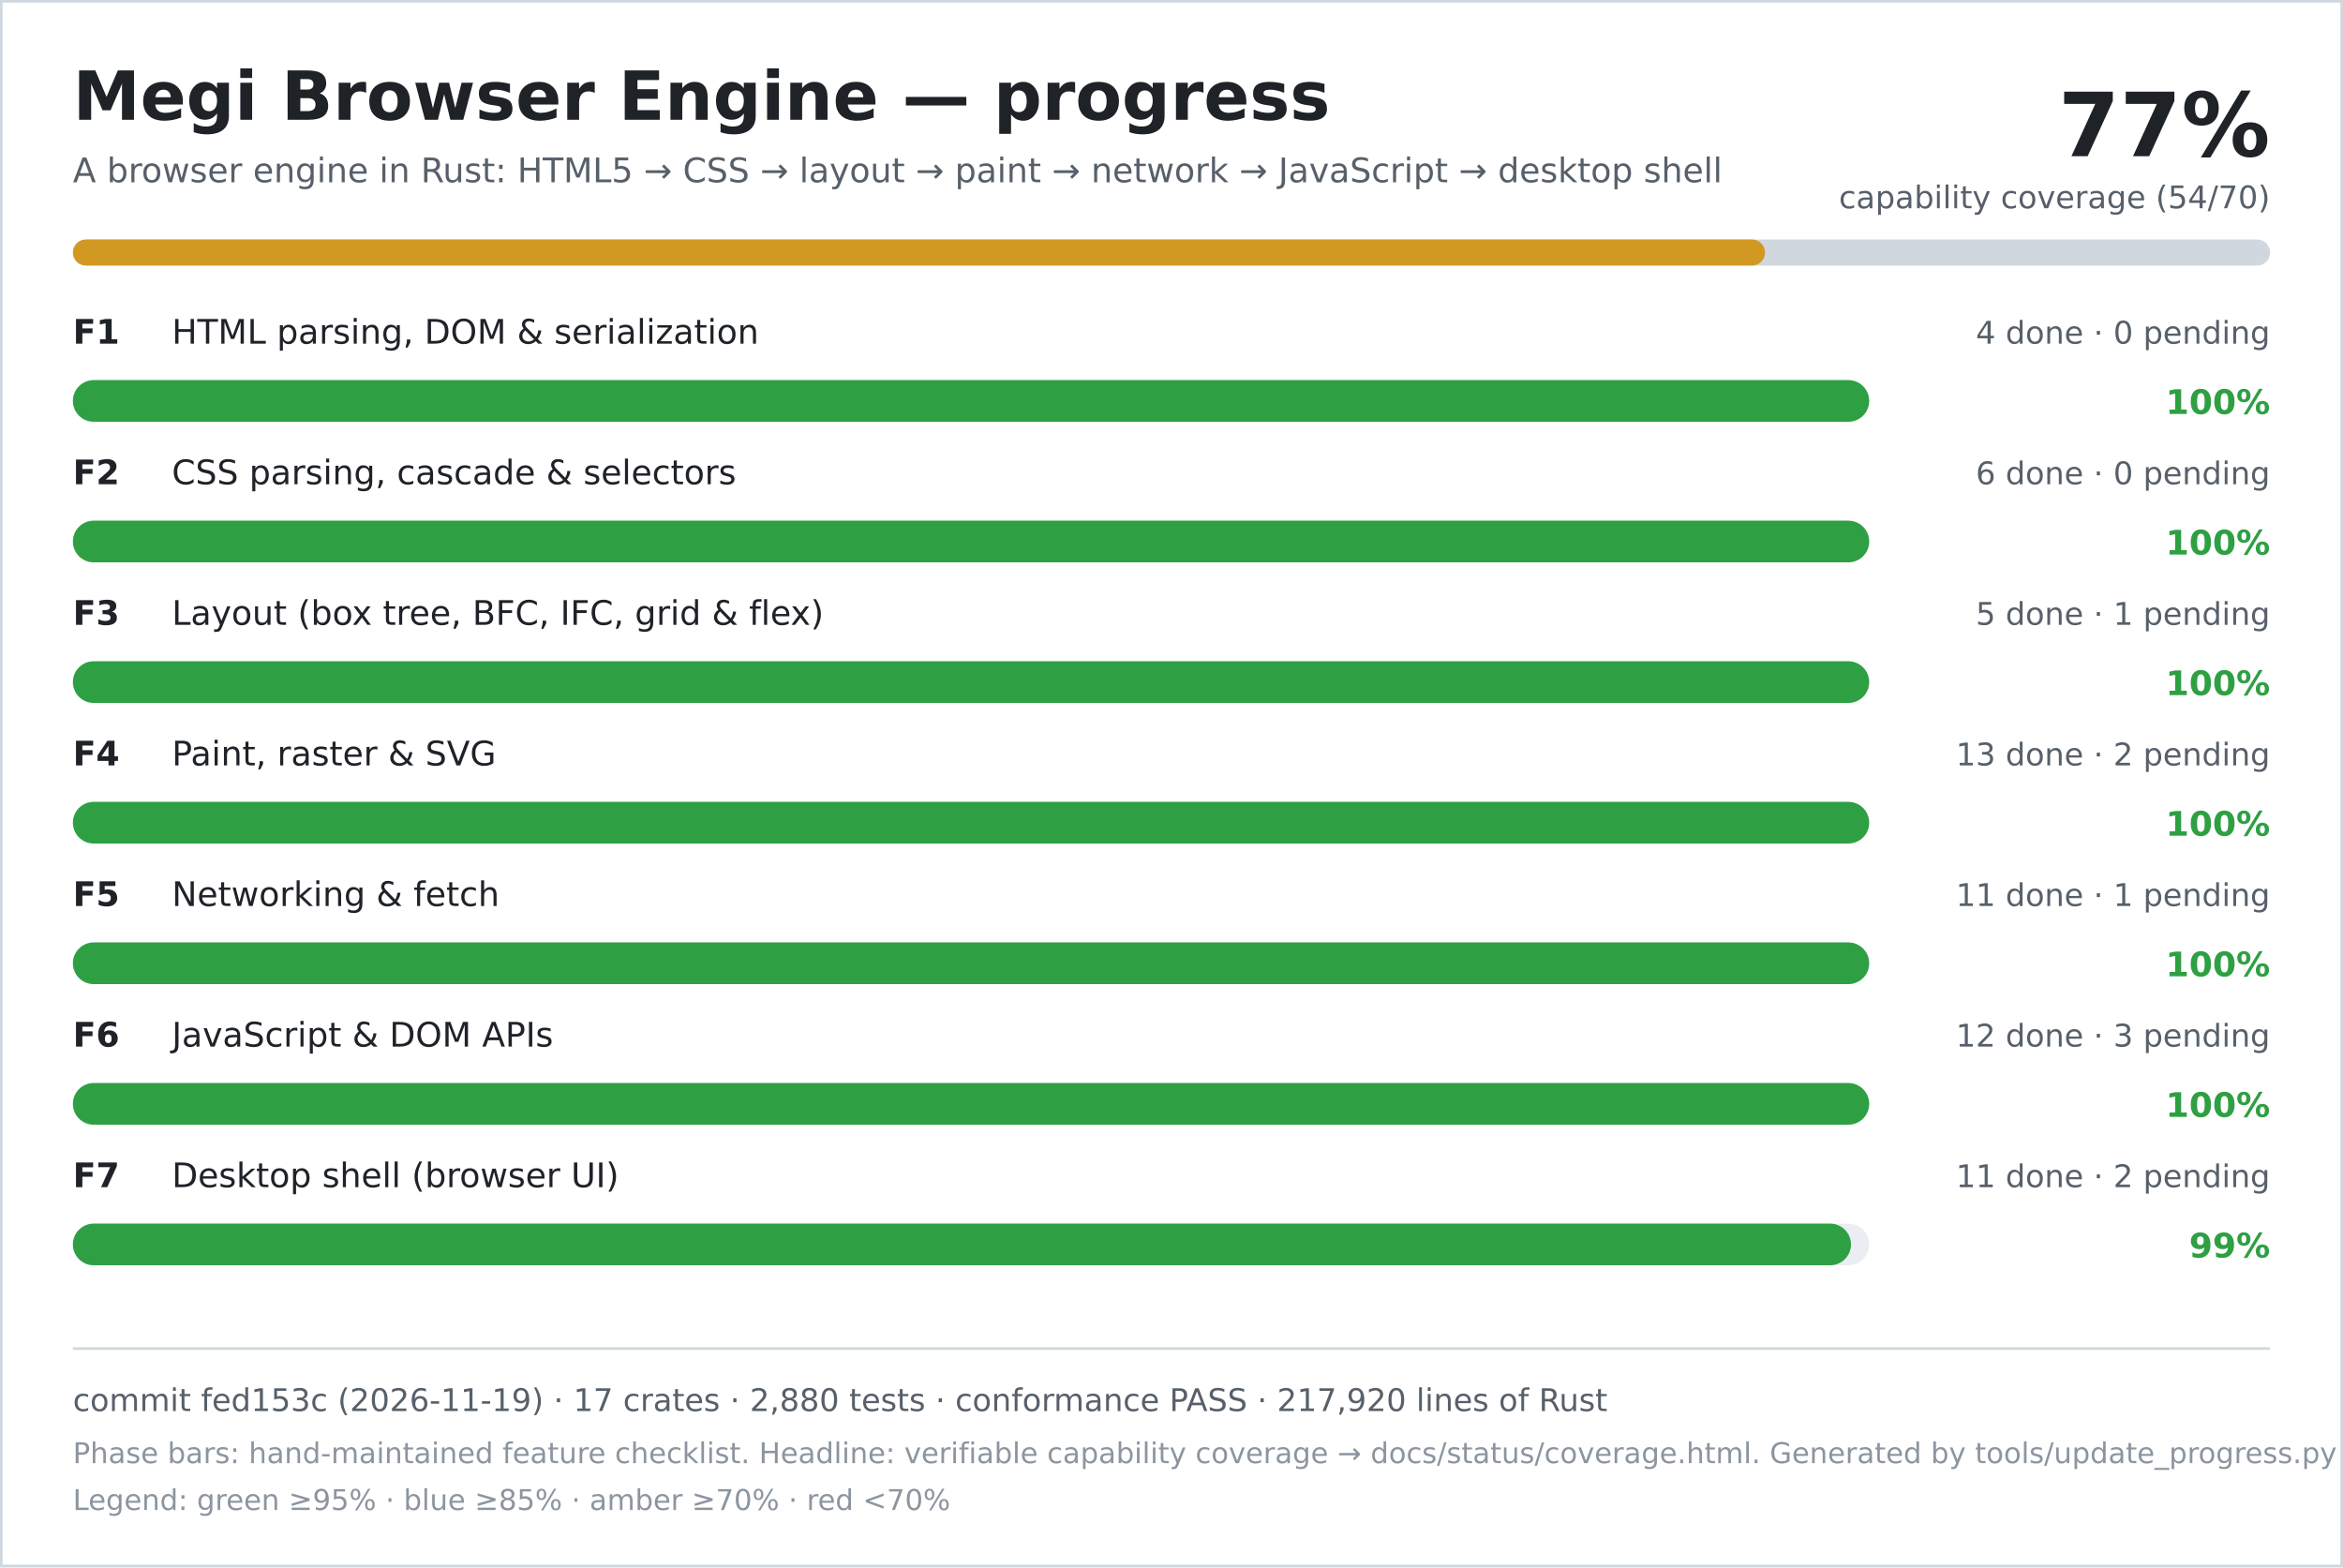
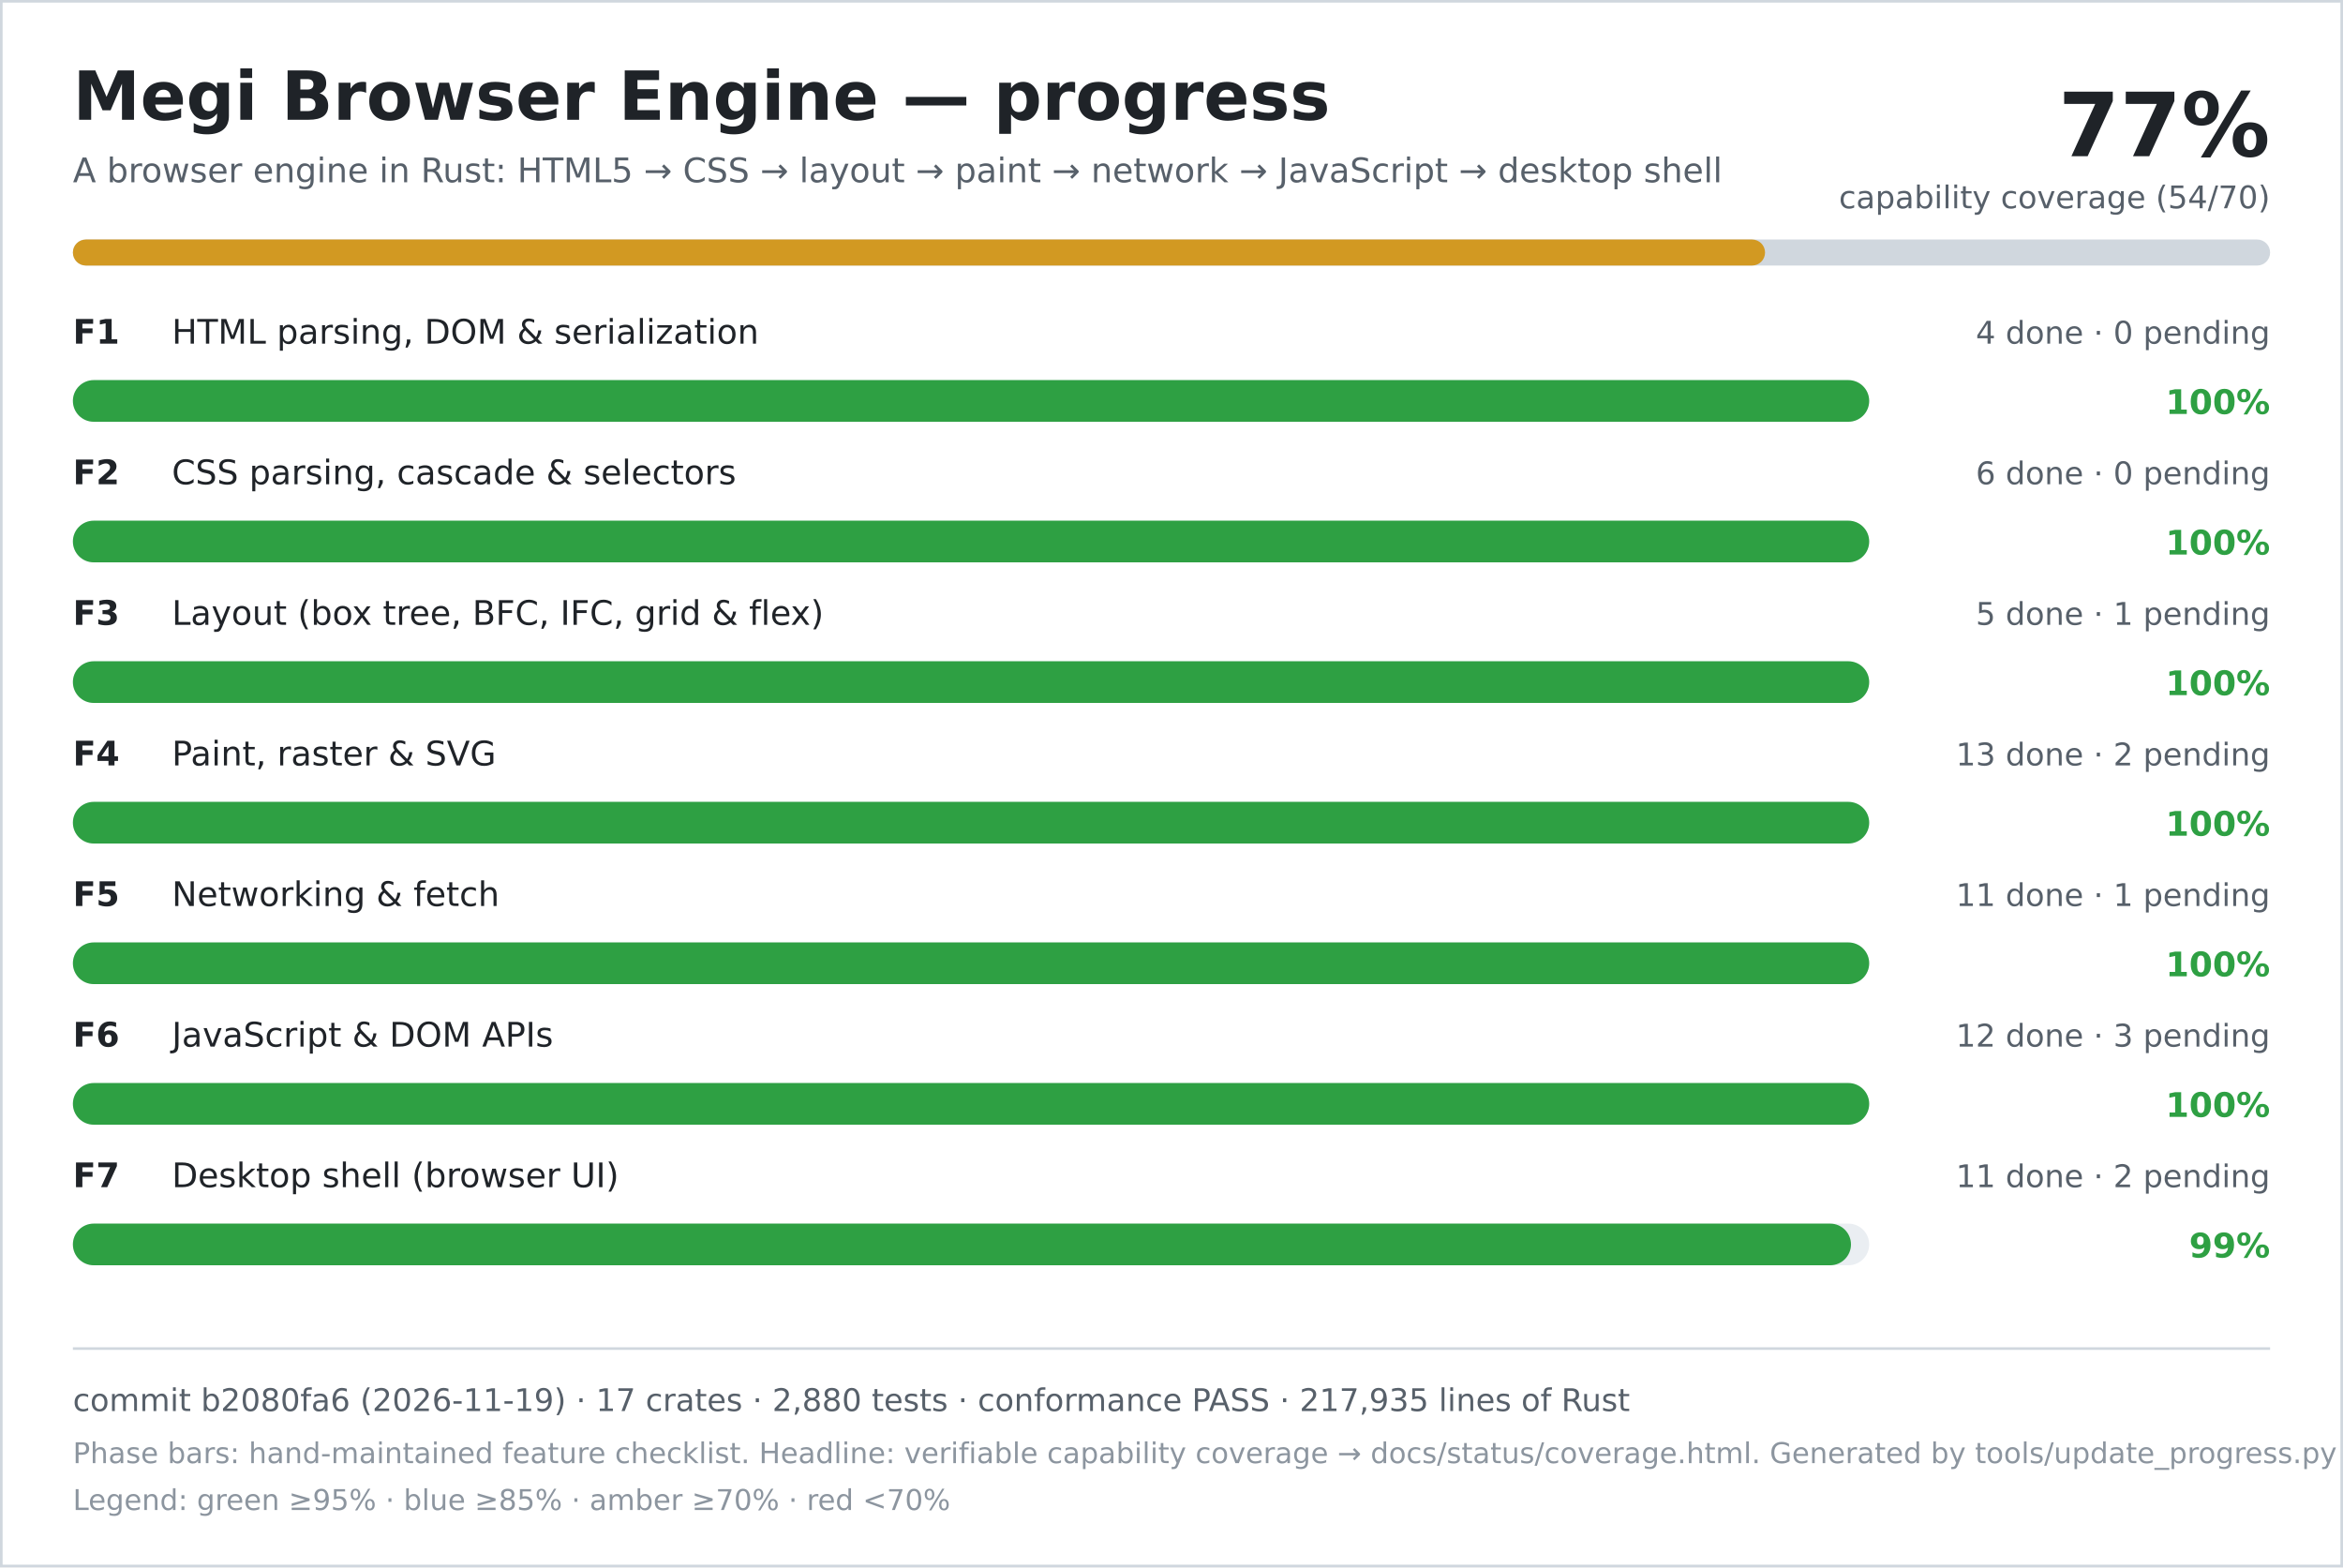
<svg xmlns="http://www.w3.org/2000/svg" width="900" height="602" viewBox="0 0 900 602" role="img" aria-labelledby="title desc">
  <rect width="900" height="602" fill="#ffffff" />
  <rect x="0.5" y="0.5" width="899" height="601" fill="none" stroke="#d0d7de" />
  <text x="28" y="46" font-family="DejaVu Sans, Verdana, sans-serif" font-size="26" font-weight="700" fill="#1f2328">Megi Browser Engine — progress</text>
  <text x="28" y="70" font-family="DejaVu Sans, Verdana, sans-serif" font-size="13" fill="#57606a">A browser engine in Rust: HTML5 → CSS → layout → paint → network → JavaScript → desktop shell</text>
  <text x="872" y="60" text-anchor="end" font-family="DejaVu Sans, Verdana, sans-serif" font-size="34" font-weight="700" fill="#1f2328">77%</text>
  <text x="872" y="80" text-anchor="end" font-family="DejaVu Sans, Verdana, sans-serif" font-size="12" fill="#57606a">capability coverage (54/70)</text>
  <rect x="28" y="92" width="844" height="10" rx="5" fill="#d0d7de" />
  <rect x="28" y="92" width="650" height="10" rx="5" fill="#d29922" />
  <text x="28" y="132" font-family="DejaVu Sans, Verdana, sans-serif" font-size="13" font-weight="700" fill="#1f2328">F1</text>
  <text x="66" y="132" font-family="DejaVu Sans, Verdana, sans-serif" font-size="13" fill="#1f2328">HTML parsing, DOM &amp; serialization</text>
  <text x="872" y="132" text-anchor="end" font-family="DejaVu Sans, Verdana, sans-serif" font-size="12" fill="#57606a">4 done · 0 pending</text>
  <rect x="28" y="146" width="690" height="16" rx="8" fill="#eaeef2" />
  <rect x="28" y="146" width="690" height="16" rx="8" fill="#2ea043" />
  <text x="872" y="159" text-anchor="end" font-family="DejaVu Sans, Verdana, sans-serif" font-size="13" font-weight="700" fill="#2ea043">100%</text>
  <text x="28" y="186" font-family="DejaVu Sans, Verdana, sans-serif" font-size="13" font-weight="700" fill="#1f2328">F2</text>
  <text x="66" y="186" font-family="DejaVu Sans, Verdana, sans-serif" font-size="13" fill="#1f2328">CSS parsing, cascade &amp; selectors</text>
  <text x="872" y="186" text-anchor="end" font-family="DejaVu Sans, Verdana, sans-serif" font-size="12" fill="#57606a">6 done · 0 pending</text>
  <rect x="28" y="200" width="690" height="16" rx="8" fill="#eaeef2" />
  <rect x="28" y="200" width="690" height="16" rx="8" fill="#2ea043" />
  <text x="872" y="213" text-anchor="end" font-family="DejaVu Sans, Verdana, sans-serif" font-size="13" font-weight="700" fill="#2ea043">100%</text>
  <text x="28" y="240" font-family="DejaVu Sans, Verdana, sans-serif" font-size="13" font-weight="700" fill="#1f2328">F3</text>
  <text x="66" y="240" font-family="DejaVu Sans, Verdana, sans-serif" font-size="13" fill="#1f2328">Layout (box tree, BFC, IFC, grid &amp; flex)</text>
  <text x="872" y="240" text-anchor="end" font-family="DejaVu Sans, Verdana, sans-serif" font-size="12" fill="#57606a">5 done · 1 pending</text>
  <rect x="28" y="254" width="690" height="16" rx="8" fill="#eaeef2" />
  <rect x="28" y="254" width="690" height="16" rx="8" fill="#2ea043" />
  <text x="872" y="267" text-anchor="end" font-family="DejaVu Sans, Verdana, sans-serif" font-size="13" font-weight="700" fill="#2ea043">100%</text>
  <text x="28" y="294" font-family="DejaVu Sans, Verdana, sans-serif" font-size="13" font-weight="700" fill="#1f2328">F4</text>
  <text x="66" y="294" font-family="DejaVu Sans, Verdana, sans-serif" font-size="13" fill="#1f2328">Paint, raster &amp; SVG</text>
  <text x="872" y="294" text-anchor="end" font-family="DejaVu Sans, Verdana, sans-serif" font-size="12" fill="#57606a">13 done · 2 pending</text>
  <rect x="28" y="308" width="690" height="16" rx="8" fill="#eaeef2" />
  <rect x="28" y="308" width="690" height="16" rx="8" fill="#2ea043" />
  <text x="872" y="321" text-anchor="end" font-family="DejaVu Sans, Verdana, sans-serif" font-size="13" font-weight="700" fill="#2ea043">100%</text>
  <text x="28" y="348" font-family="DejaVu Sans, Verdana, sans-serif" font-size="13" font-weight="700" fill="#1f2328">F5</text>
  <text x="66" y="348" font-family="DejaVu Sans, Verdana, sans-serif" font-size="13" fill="#1f2328">Networking &amp; fetch</text>
  <text x="872" y="348" text-anchor="end" font-family="DejaVu Sans, Verdana, sans-serif" font-size="12" fill="#57606a">11 done · 1 pending</text>
  <rect x="28" y="362" width="690" height="16" rx="8" fill="#eaeef2" />
  <rect x="28" y="362" width="690" height="16" rx="8" fill="#2ea043" />
  <text x="872" y="375" text-anchor="end" font-family="DejaVu Sans, Verdana, sans-serif" font-size="13" font-weight="700" fill="#2ea043">100%</text>
  <text x="28" y="402" font-family="DejaVu Sans, Verdana, sans-serif" font-size="13" font-weight="700" fill="#1f2328">F6</text>
  <text x="66" y="402" font-family="DejaVu Sans, Verdana, sans-serif" font-size="13" fill="#1f2328">JavaScript &amp; DOM APIs</text>
  <text x="872" y="402" text-anchor="end" font-family="DejaVu Sans, Verdana, sans-serif" font-size="12" fill="#57606a">12 done · 3 pending</text>
  <rect x="28" y="416" width="690" height="16" rx="8" fill="#eaeef2" />
  <rect x="28" y="416" width="690" height="16" rx="8" fill="#2ea043" />
  <text x="872" y="429" text-anchor="end" font-family="DejaVu Sans, Verdana, sans-serif" font-size="13" font-weight="700" fill="#2ea043">100%</text>
  <text x="28" y="456" font-family="DejaVu Sans, Verdana, sans-serif" font-size="13" font-weight="700" fill="#1f2328">F7</text>
  <text x="66" y="456" font-family="DejaVu Sans, Verdana, sans-serif" font-size="13" fill="#1f2328">Desktop shell (browser UI)</text>
  <text x="872" y="456" text-anchor="end" font-family="DejaVu Sans, Verdana, sans-serif" font-size="12" fill="#57606a">11 done · 2 pending</text>
  <rect x="28" y="470" width="690" height="16" rx="8" fill="#eaeef2" />
  <rect x="28" y="470" width="683" height="16" rx="8" fill="#2ea043" />
  <text x="872" y="483" text-anchor="end" font-family="DejaVu Sans, Verdana, sans-serif" font-size="13" font-weight="700" fill="#2ea043">99%</text>
  <line x1="28" y1="518" x2="872" y2="518" stroke="#d0d7de" />
-   <text x="28" y="542" font-family="DejaVu Sans, Verdana, sans-serif" font-size="12" fill="#57606a">commit fed153c (2026-11-19) · 17 crates · 2,880 tests · conformance PASS · 217,920 lines of Rust</text>
+   <text x="28" y="542" font-family="DejaVu Sans, Verdana, sans-serif" font-size="12" fill="#57606a">commit b2080fa6 (2026-11-19) · 17 crates · 2,880 tests · conformance PASS · 217,935 lines of Rust</text>
  <text x="28" y="562" font-family="DejaVu Sans, Verdana, sans-serif" font-size="11" fill="#8c959f">Phase bars: hand-maintained feature checklist. Headline: verifiable capability coverage → docs/status/coverage.html. Generated by tools/update_progress.py — do not edit.</text>
  <text x="28" y="580" font-family="DejaVu Sans, Verdana, sans-serif" font-size="11" fill="#8c959f">Legend: green ≥95% · blue ≥85% · amber ≥70% · red &lt;70%</text>
</svg>
